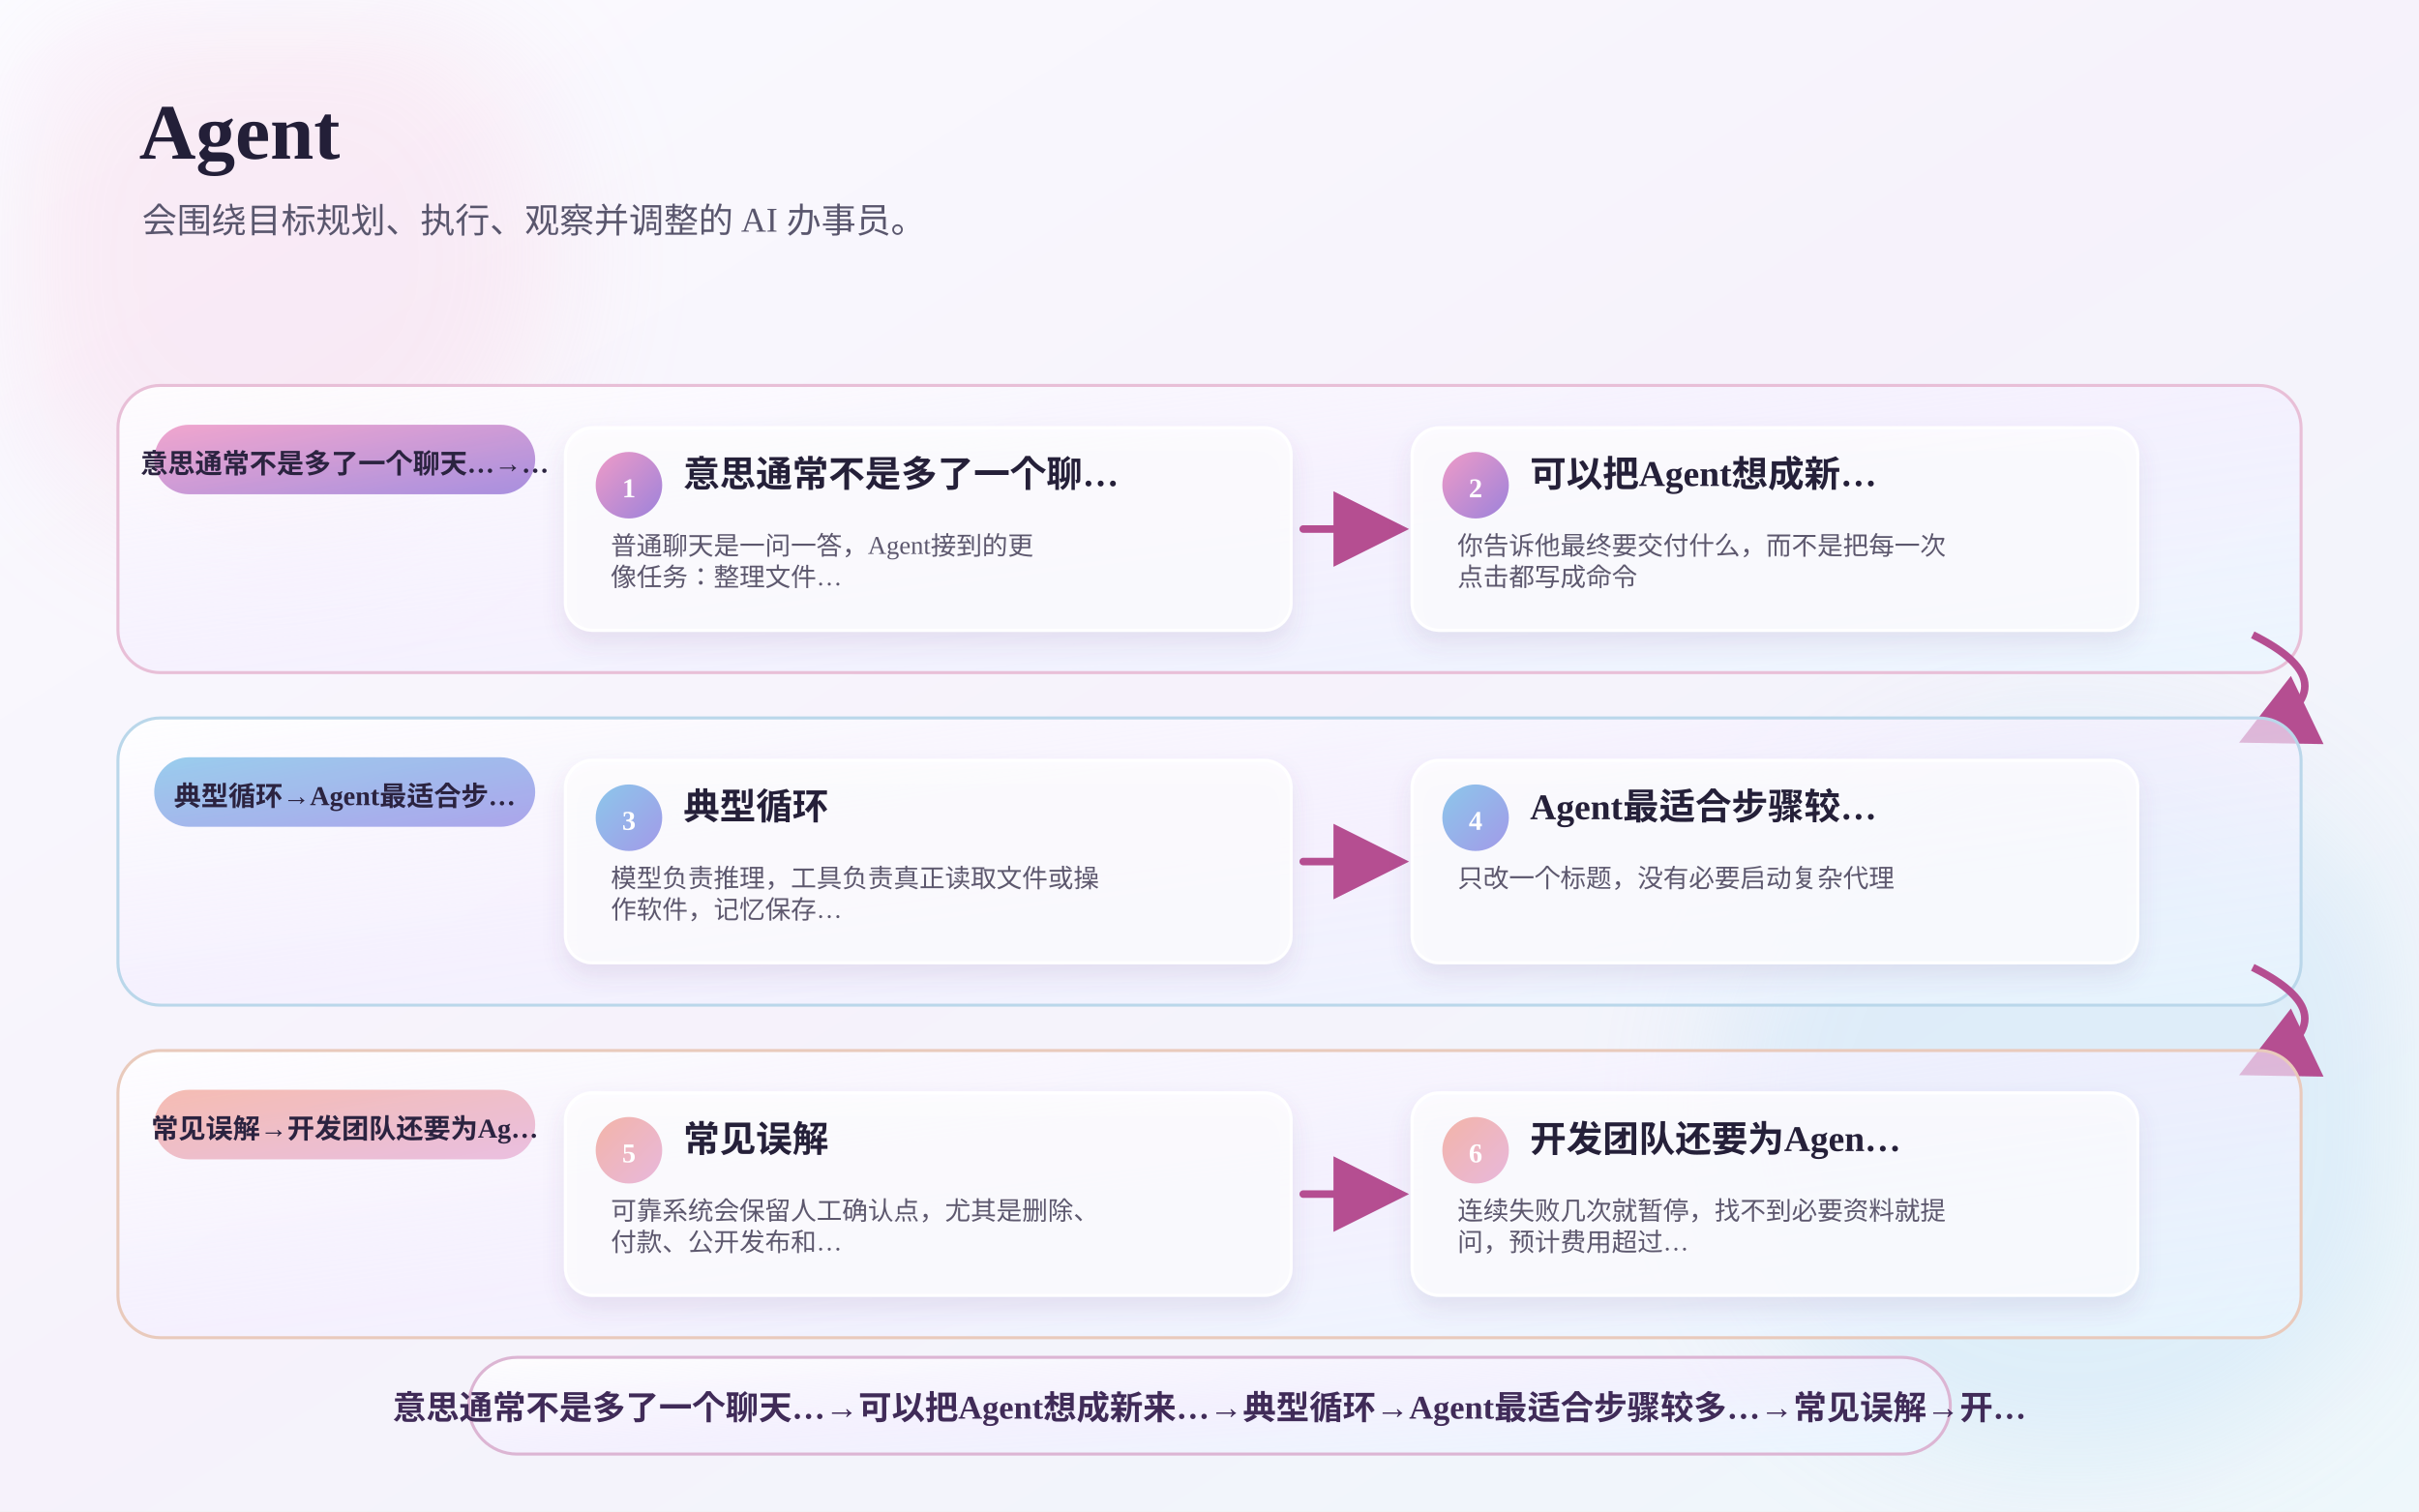
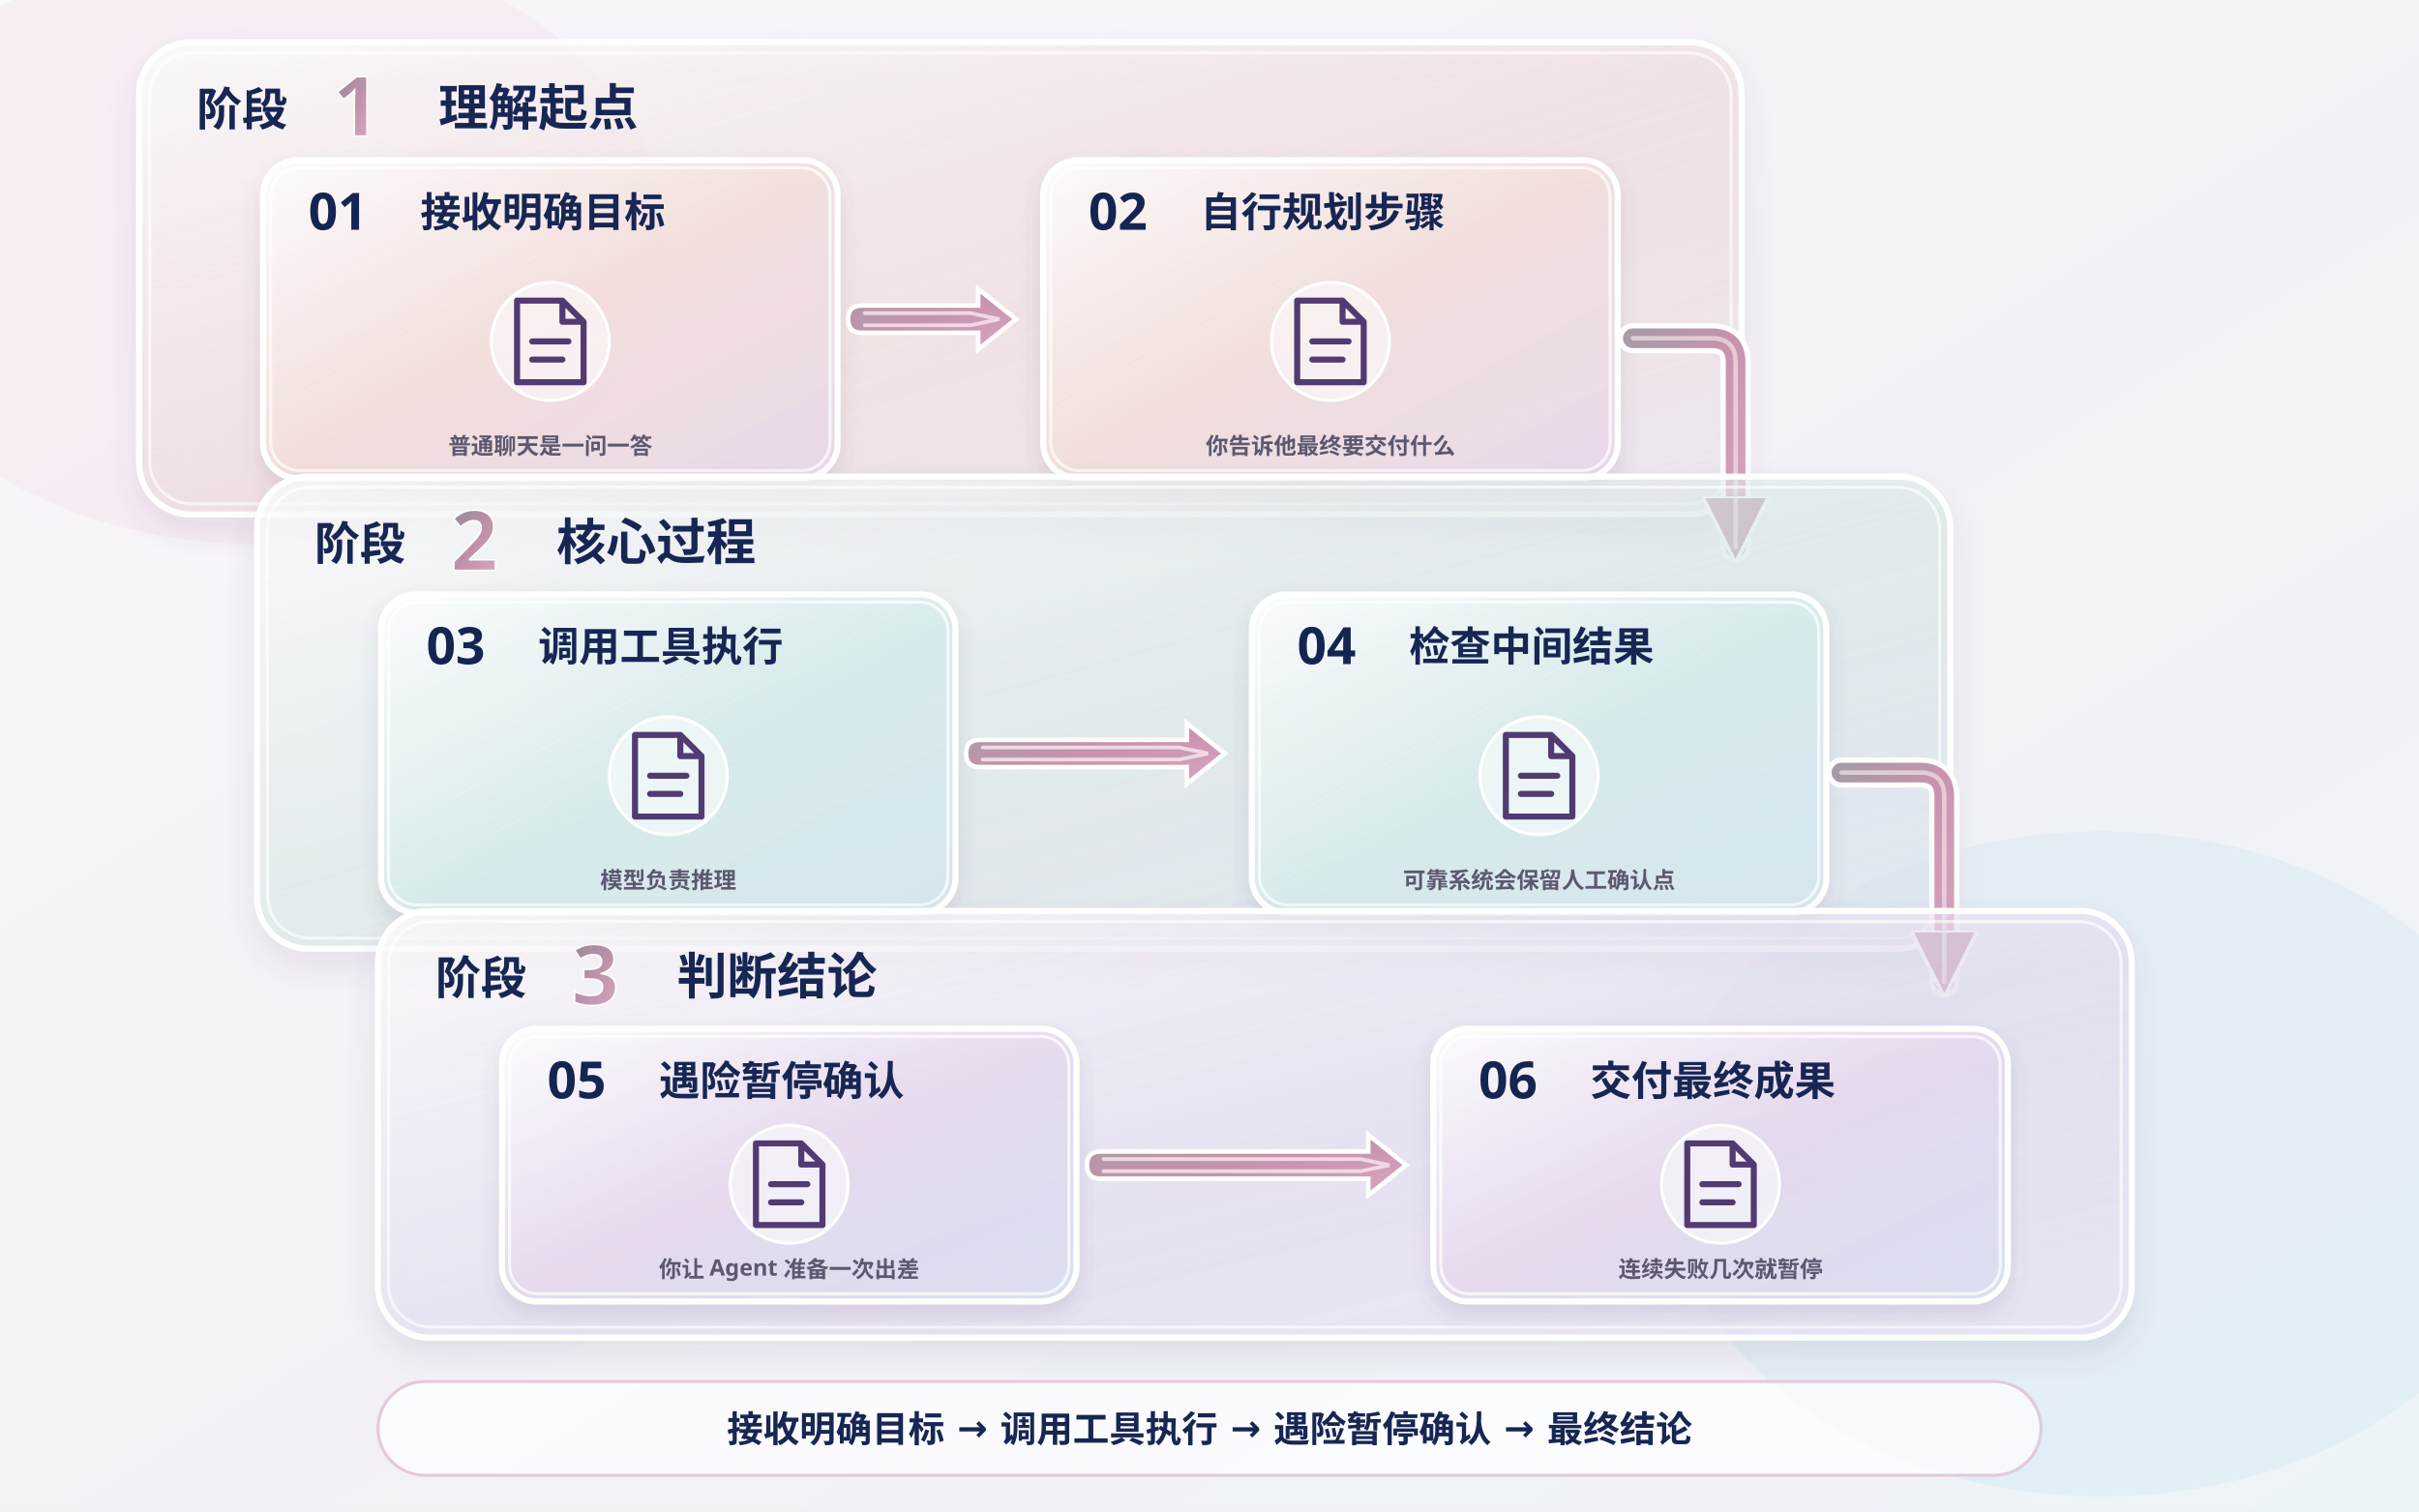
<svg xmlns="http://www.w3.org/2000/svg" width="1600" height="1000" viewBox="0 0 1600 1000">
  <defs>
    <linearGradient id="bg" x1="0" y1="0" x2="1" y2="1">
-       <stop offset="0" stop-color="#fbfbff" />
-       <stop offset=".48" stop-color="#f6f2fb" />
-       <stop offset="1" stop-color="#eef7fb" />
+       <stop stop-color="#f9f8fb" />
+       <stop offset=".48" stop-color="#f4f1f7" />
+       <stop offset="1" stop-color="#edf4f8" />
    </linearGradient>
-     <linearGradient id="pink" x1="0" y1="0" x2="1" y2="1">
-       <stop stop-color="#ef9bc7" />
-       <stop offset="1" stop-color="#9d82db" />
+     <linearGradient id="stageWarm" x1="0" y1="0" x2="1" y2="1">
+       <stop stop-color="#fff" stop-opacity=".76" />
+       <stop offset=".55" stop-color="#f0d9d6" stop-opacity=".48" />
+       <stop offset="1" stop-color="#eee7f3" stop-opacity=".66" />
    </linearGradient>
-     <linearGradient id="blue" x1="0" y1="0" x2="1" y2="1">
-       <stop stop-color="#8cc7eb" />
-       <stop offset="1" stop-color="#a29ae8" />
+     <linearGradient id="stageCool" x1="0" y1="0" x2="1" y2="1">
+       <stop stop-color="#fff" stop-opacity=".77" />
+       <stop offset=".55" stop-color="#d8e9e8" stop-opacity=".54" />
+       <stop offset="1" stop-color="#e0e6f2" stop-opacity=".65" />
    </linearGradient>
-     <linearGradient id="peach" x1="0" y1="0" x2="1" y2="1">
-       <stop stop-color="#f3b4a8" />
-       <stop offset="1" stop-color="#e8b8dc" />
+     <linearGradient id="stageViolet" x1="0" y1="0" x2="1" y2="1">
+       <stop stop-color="#fff" stop-opacity=".78" />
+       <stop offset=".55" stop-color="#e5ddf1" stop-opacity=".58" />
+       <stop offset="1" stop-color="#ece5f5" stop-opacity=".68" />
    </linearGradient>
-     <linearGradient id="glass" x1="0" y1="0" x2="1" y2="1">
-       <stop stop-color="#ffffff" stop-opacity=".88" />
-       <stop offset=".5" stop-color="#f4efff" stop-opacity=".65" />
-       <stop offset="1" stop-color="#e9f6ff" stop-opacity=".74" />
+     <linearGradient id="cardWarm" x1="0" y1="0" x2="1" y2="1">
+       <stop stop-color="#fff" stop-opacity=".91" />
+       <stop offset=".5" stop-color="#f6e1dd" stop-opacity=".75" />
+       <stop offset="1" stop-color="#e9d8ee" stop-opacity=".78" />
    </linearGradient>
+     <linearGradient id="cardMint" x1="0" y1="0" x2="1" y2="1">
+       <stop stop-color="#fff" stop-opacity=".92" />
+       <stop offset=".5" stop-color="#d9eeee" stop-opacity=".77" />
+       <stop offset="1" stop-color="#d8e8f1" stop-opacity=".78" />
+     </linearGradient>
+     <linearGradient id="cardViolet" x1="0" y1="0" x2="1" y2="1">
+       <stop stop-color="#fff" stop-opacity=".92" />
+       <stop offset=".5" stop-color="#e8daf0" stop-opacity=".78" />
+       <stop offset="1" stop-color="#d9e2f3" stop-opacity=".8" />
+     </linearGradient>
+     <linearGradient id="arrowGrad" x1="0" y1="0" x2="1" y2="1">
+       <stop stop-color="#a79ba5" />
+       <stop offset=".48" stop-color="#c792ad" />
+       <stop offset="1" stop-color="#d9a6c2" />
+     </linearGradient>
+     <linearGradient id="numberGrad" x1="0" y1="0" x2="1" y2="1">
+       <stop stop-color="#978d98" />
+       <stop offset=".5" stop-color="#bd8fa9" />
+       <stop offset="1" stop-color="#d7a5bf" />
+     </linearGradient>
+     <filter id="stageShadow" x="-20%" y="-20%" width="140%" height="150%">
+       <feDropShadow dx="0" dy="10" stdDeviation="9" flood-color="#5f5674" flood-opacity=".16" />
+     </filter>
    <filter id="shadow" x="-20%" y="-20%" width="140%" height="150%">
-       <feDropShadow dx="0" dy="8" stdDeviation="7" flood-color="#6b568f" flood-opacity=".15" />
+       <feDropShadow dx="0" dy="7" stdDeviation="6" flood-color="#665875" flood-opacity=".16" />
    </filter>
-     <filter id="soft" x="-30%" y="-30%" width="160%" height="160%">
-       <feGaussianBlur stdDeviation="42" />
-     </filter>
-     <marker id="arrow" markerWidth="10" markerHeight="10" refX="8" refY="5" orient="auto">
-       <path d="M0,0 L10,5 L0,10 Z" fill="#b54e91" />
+     <marker id="arrow" markerUnits="userSpaceOnUse" markerWidth="44" markerHeight="44" refX="34" refY="22" orient="auto">
+       <path d="M0 0L44 22L0 44Z" fill="#bd91aa" stroke="#fff" stroke-width="2.5" />
    </marker>
  </defs>
  <rect width="1600" height="1000" fill="url(#bg)" />
-   <circle cx="180" cy="170" r="190" fill="#f4add0" opacity=".18" filter="url(#soft)" />
-   <circle cx="1370" cy="730" r="240" fill="#87c8ec" opacity=".18" filter="url(#soft)" />
-   <text x="92" y="105" text-anchor="start" font-size="52" font-weight="760" fill="#231f38">
-     <tspan x="92" dy="0">Agent</tspan>
-   </text>
-   <text x="94" y="154" text-anchor="start" font-size="23" font-weight="500" fill="#59566d">
-     <tspan x="94" dy="0">会围绕目标规划、执行、观察并调整的 AI 办事员。</tspan>
-   </text>
-   <rect x="78" y="255" width="1444" height="190" rx="28" fill="url(#glass)" stroke="#e8bfd7" stroke-width="2" />
-   <rect x="102" y="281" width="252" height="46" rx="23" fill="url(#pink)" opacity=".88" />
-   <text x="228" y="313" text-anchor="middle" font-size="18" font-weight="740" fill="#2b2340">
-     <tspan x="228" dy="0">意思通常不是多了一个聊天…→…</tspan>
-   </text>
-   <rect x="374.0" y="283" width="480" height="134" rx="18" fill="#ffffff" fill-opacity=".74" stroke="#ffffff" stroke-width="2" filter="url(#shadow)" />
-   <circle cx="416.0" cy="321" r="22" fill="url(#pink)" />
-   <text x="416.0" y="329" text-anchor="middle" font-size="18" font-weight="800" fill="#ffffff">
-     <tspan x="416.0" dy="0">1</tspan>
-   </text>
-   <text x="452.0" y="322" text-anchor="start" font-size="24" font-weight="760" fill="#252039">
-     <tspan x="452.0" dy="0">意思通常不是多了一个聊…</tspan>
-   </text>
-   <text x="404.0" y="367" text-anchor="start" font-size="17" font-weight="480" fill="#5d586e">
-     <tspan x="404.0" dy="0">普通聊天是一问一答，Agent接到的更</tspan>
-     <tspan x="404.0" dy="20.74">像任务：整理文件…</tspan>
-   </text>
-   <path d="M 862.0 350 L 922.0 350" stroke="#b54e91" stroke-width="5" stroke-linecap="round" marker-end="url(#arrow)" />
-   <rect x="934.0" y="283" width="480" height="134" rx="18" fill="#ffffff" fill-opacity=".74" stroke="#ffffff" stroke-width="2" filter="url(#shadow)" />
-   <circle cx="976.0" cy="321" r="22" fill="url(#pink)" />
-   <text x="976.0" y="329" text-anchor="middle" font-size="18" font-weight="800" fill="#ffffff">
-     <tspan x="976.0" dy="0">2</tspan>
-   </text>
-   <text x="1012.0" y="322" text-anchor="start" font-size="24" font-weight="760" fill="#252039">
-     <tspan x="1012.0" dy="0">可以把Agent想成新…</tspan>
-   </text>
-   <text x="964.0" y="367" text-anchor="start" font-size="17" font-weight="480" fill="#5d586e">
-     <tspan x="964.0" dy="0">你告诉他最终要交付什么，而不是把每一次</tspan>
-     <tspan x="964.0" dy="20.74">点击都写成命令</tspan>
-   </text>
-   <path d="M 1490 420 C 1536 443,1536 465,1490 487" fill="none" stroke="#b54e91" stroke-width="5" marker-end="url(#arrow)" />
-   <rect x="78" y="475" width="1444" height="190" rx="28" fill="url(#glass)" stroke="#bad7ea" stroke-width="2" />
-   <rect x="102" y="501" width="252" height="46" rx="23" fill="url(#blue)" opacity=".88" />
-   <text x="228" y="533" text-anchor="middle" font-size="18" font-weight="740" fill="#2b2340">
-     <tspan x="228" dy="0">典型循环→Agent最适合步…</tspan>
-   </text>
-   <rect x="374.0" y="503" width="480" height="134" rx="18" fill="#ffffff" fill-opacity=".74" stroke="#ffffff" stroke-width="2" filter="url(#shadow)" />
-   <circle cx="416.0" cy="541" r="22" fill="url(#blue)" />
-   <text x="416.0" y="549" text-anchor="middle" font-size="18" font-weight="800" fill="#ffffff">
-     <tspan x="416.0" dy="0">3</tspan>
-   </text>
-   <text x="452.0" y="542" text-anchor="start" font-size="24" font-weight="760" fill="#252039">
-     <tspan x="452.0" dy="0">典型循环</tspan>
-   </text>
-   <text x="404.0" y="587" text-anchor="start" font-size="17" font-weight="480" fill="#5d586e">
-     <tspan x="404.0" dy="0">模型负责推理，工具负责真正读取文件或操</tspan>
-     <tspan x="404.0" dy="20.74">作软件，记忆保存…</tspan>
-   </text>
-   <path d="M 862.0 570 L 922.0 570" stroke="#b54e91" stroke-width="5" stroke-linecap="round" marker-end="url(#arrow)" />
-   <rect x="934.0" y="503" width="480" height="134" rx="18" fill="#ffffff" fill-opacity=".74" stroke="#ffffff" stroke-width="2" filter="url(#shadow)" />
-   <circle cx="976.0" cy="541" r="22" fill="url(#blue)" />
-   <text x="976.0" y="549" text-anchor="middle" font-size="18" font-weight="800" fill="#ffffff">
-     <tspan x="976.0" dy="0">4</tspan>
-   </text>
-   <text x="1012.0" y="542" text-anchor="start" font-size="24" font-weight="760" fill="#252039">
-     <tspan x="1012.0" dy="0">Agent最适合步骤较…</tspan>
-   </text>
-   <text x="964.0" y="587" text-anchor="start" font-size="17" font-weight="480" fill="#5d586e">
-     <tspan x="964.0" dy="0">只改一个标题，没有必要启动复杂代理</tspan>
-   </text>
-   <path d="M 1490 640 C 1536 663,1536 685,1490 707" fill="none" stroke="#b54e91" stroke-width="5" marker-end="url(#arrow)" />
-   <rect x="78" y="695" width="1444" height="190" rx="28" fill="url(#glass)" stroke="#e9cabc" stroke-width="2" />
-   <rect x="102" y="721" width="252" height="46" rx="23" fill="url(#peach)" opacity=".88" />
-   <text x="228" y="753" text-anchor="middle" font-size="18" font-weight="740" fill="#2b2340">
-     <tspan x="228" dy="0">常见误解→开发团队还要为Ag…</tspan>
-   </text>
-   <rect x="374.0" y="723" width="480" height="134" rx="18" fill="#ffffff" fill-opacity=".74" stroke="#ffffff" stroke-width="2" filter="url(#shadow)" />
-   <circle cx="416.0" cy="761" r="22" fill="url(#peach)" />
-   <text x="416.0" y="769" text-anchor="middle" font-size="18" font-weight="800" fill="#ffffff">
-     <tspan x="416.0" dy="0">5</tspan>
-   </text>
-   <text x="452.0" y="762" text-anchor="start" font-size="24" font-weight="760" fill="#252039">
-     <tspan x="452.0" dy="0">常见误解</tspan>
-   </text>
-   <text x="404.0" y="807" text-anchor="start" font-size="17" font-weight="480" fill="#5d586e">
-     <tspan x="404.0" dy="0">可靠系统会保留人工确认点，尤其是删除、</tspan>
-     <tspan x="404.0" dy="20.74">付款、公开发布和…</tspan>
-   </text>
-   <path d="M 862.0 790 L 922.0 790" stroke="#b54e91" stroke-width="5" stroke-linecap="round" marker-end="url(#arrow)" />
-   <rect x="934.0" y="723" width="480" height="134" rx="18" fill="#ffffff" fill-opacity=".74" stroke="#ffffff" stroke-width="2" filter="url(#shadow)" />
-   <circle cx="976.0" cy="761" r="22" fill="url(#peach)" />
-   <text x="976.0" y="769" text-anchor="middle" font-size="18" font-weight="800" fill="#ffffff">
-     <tspan x="976.0" dy="0">6</tspan>
-   </text>
-   <text x="1012.0" y="762" text-anchor="start" font-size="24" font-weight="760" fill="#252039">
-     <tspan x="1012.0" dy="0">开发团队还要为Agen…</tspan>
-   </text>
-   <text x="964.0" y="807" text-anchor="start" font-size="17" font-weight="480" fill="#5d586e">
-     <tspan x="964.0" dy="0">连续失败几次就暂停，找不到必要资料就提</tspan>
-     <tspan x="964.0" dy="20.74">问，预计费用超过…</tspan>
-   </text>
-   <rect x="310" y="898" width="980" height="64" rx="32" fill="url(#glass)" stroke="#dcb5d3" stroke-width="2" />
-   <text x="800" y="939" text-anchor="middle" font-size="22" font-weight="760" fill="#402b58">
-     <tspan x="800" dy="0">意思通常不是多了一个聊天…→可以把Agent想成新来…→典型循环→Agent最适合步骤较多…→常见误解→开…</tspan>
-   </text>
+   <ellipse cx="170" cy="160" rx="270" ry="200" fill="#eeb9d0" opacity=".14" />
+   <ellipse cx="1390" cy="770" rx="290" ry="220" fill="#9acfe4" opacity=".14" />
+   <g filter="url(#stageShadow)">
+     <rect x="92" y="28.0" width="1060" height="312.333" rx="34" fill="url(#stageWarm)" stroke="#fff" stroke-width="4" />
+     <rect x="99" y="35.0" width="1046" height="298.333" rx="28" fill="none" stroke="#fff" stroke-opacity=".66" stroke-width="2" />
+   </g>
+   <text x="130" y="83.0" text-anchor="start" font-family="Noto Sans SC, Microsoft YaHei, sans-serif" font-size="30" font-weight="850" fill="#172653">阶段</text>
+   <text x="220" y="90.0" font-family="Noto Sans SC, Microsoft YaHei, sans-serif" font-size="55" font-weight="950" fill="url(#numberGrad)" stroke="#fff" stroke-width="1">1</text>
+   <text x="290" y="83.0" text-anchor="start" font-family="Noto Sans SC, Microsoft YaHei, sans-serif" font-size="33" font-weight="900" fill="#172653">理解起点</text>
+   <g filter="url(#shadow)">
+     <rect x="174" y="106.0" width="380" height="210.333" rx="23" fill="url(#cardWarm)" stroke="#fff" stroke-width="4" />
+     <rect x="179" y="111.0" width="370" height="200.333" rx="19" fill="none" stroke="#fff" stroke-opacity=".72" stroke-width="2" />
+   </g>
+   <text x="204" y="152.0" text-anchor="start" font-family="Noto Sans SC, Microsoft YaHei, sans-serif" font-size="34" font-weight="900" fill="#142552">01</text>
+   <text x="278" y="150.0" text-anchor="start" font-family="Noto Sans SC, Microsoft YaHei, sans-serif" font-size="27" font-weight="850" fill="#172653">接收明确目标</text>
+   <circle cx="364.0" cy="225.89" r="39" fill="#fff" fill-opacity=".54" stroke="#fff" stroke-width="2" />
+   <path d="M342.0,198.89h30l14,14v40h-44z M372.0,198.89v14h14 M352.0,225.89h24 M352.0,237.89h20" fill="none" stroke="#513b72" stroke-width="4" stroke-linecap="round" stroke-linejoin="round" />
+   <text x="364.0" y="300.333" text-anchor="middle" font-family="Noto Sans SC, Microsoft YaHei, sans-serif" font-size="15" font-weight="580" fill="#5c5870">普通聊天是一问一答</text>
+   <g filter="url(#shadow)">
+     <rect x="690" y="106.0" width="380" height="210.333" rx="23" fill="url(#cardWarm)" stroke="#fff" stroke-width="4" />
+     <rect x="695" y="111.0" width="370" height="200.333" rx="19" fill="none" stroke="#fff" stroke-opacity=".72" stroke-width="2" />
+   </g>
+   <text x="720" y="152.0" text-anchor="start" font-family="Noto Sans SC, Microsoft YaHei, sans-serif" font-size="34" font-weight="900" fill="#142552">02</text>
+   <text x="794" y="150.0" text-anchor="start" font-family="Noto Sans SC, Microsoft YaHei, sans-serif" font-size="27" font-weight="850" fill="#172653">自行规划步骤</text>
+   <circle cx="880.0" cy="225.89" r="39" fill="#fff" fill-opacity=".54" stroke="#fff" stroke-width="2" />
+   <path d="M858.0,198.89h30l14,14v40h-44z M888.0,198.89v14h14 M868.0,225.89h24 M868.0,237.89h20" fill="none" stroke="#513b72" stroke-width="4" stroke-linecap="round" stroke-linejoin="round" />
+   <text x="880.0" y="300.333" text-anchor="middle" font-family="Noto Sans SC, Microsoft YaHei, sans-serif" font-size="15" font-weight="580" fill="#5c5870">你告诉他最终要交付什么</text>
+   <g>
+     <path d="M570 202.167 H647 V191.167 L672 211.167 L647 231.167 V220.167 H570         Q561 220.167 561 211.167 Q561 202.167 570 202.167 Z" fill="url(#arrowGrad)" stroke="#fff" stroke-width="3" />
+     <path d="M572 207.167 H642 L661 211.167 L642 215.167 H572" fill="none" stroke="#f5e8ef" stroke-opacity=".82" stroke-width="2.5" stroke-linecap="round" />
+   </g>
+   <g>
+     <path d="M1080 223.787 H1132 Q1148 223.787 1148 239.787 V362.333" fill="none" stroke="#fff" stroke-opacity=".92" stroke-width="20" stroke-linecap="round" stroke-linejoin="round" />
+     <path d="M1080 223.787 H1132 Q1148 223.787 1148 239.787 V362.333" fill="none" stroke="url(#arrowGrad)" stroke-width="13" stroke-linecap="round" stroke-linejoin="round" marker-end="url(#arrow)" />
+     <path d="M1080 223.787 H1132 Q1148 223.787 1148 239.787 V362.333" fill="none" stroke="#f5e8ef" stroke-opacity=".64" stroke-width="3" stroke-linecap="round" stroke-linejoin="round" />
+   </g>
+   <g filter="url(#stageShadow)">
+     <rect x="170" y="315.333" width="1120" height="312.333" rx="34" fill="url(#stageCool)" stroke="#fff" stroke-width="4" />
+     <rect x="177" y="322.333" width="1106" height="298.333" rx="28" fill="none" stroke="#fff" stroke-opacity=".66" stroke-width="2" />
+   </g>
+   <text x="208" y="370.333" text-anchor="start" font-family="Noto Sans SC, Microsoft YaHei, sans-serif" font-size="30" font-weight="850" fill="#172653">阶段</text>
+   <text x="298" y="377.333" font-family="Noto Sans SC, Microsoft YaHei, sans-serif" font-size="55" font-weight="950" fill="url(#numberGrad)" stroke="#fff" stroke-width="1">2</text>
+   <text x="368" y="370.333" text-anchor="start" font-family="Noto Sans SC, Microsoft YaHei, sans-serif" font-size="33" font-weight="900" fill="#172653">核心过程</text>
+   <g filter="url(#shadow)">
+     <rect x="252" y="393.333" width="380" height="210.333" rx="23" fill="url(#cardMint)" stroke="#fff" stroke-width="4" />
+     <rect x="257" y="398.333" width="370" height="200.333" rx="19" fill="none" stroke="#fff" stroke-opacity=".72" stroke-width="2" />
+   </g>
+   <text x="282" y="439.333" text-anchor="start" font-family="Noto Sans SC, Microsoft YaHei, sans-serif" font-size="34" font-weight="900" fill="#142552">03</text>
+   <text x="356" y="437.333" text-anchor="start" font-family="Noto Sans SC, Microsoft YaHei, sans-serif" font-size="27" font-weight="850" fill="#172653">调用工具执行</text>
+   <circle cx="442.0" cy="513.223" r="39" fill="#fff" fill-opacity=".54" stroke="#fff" stroke-width="2" />
+   <path d="M420.0,486.223h30l14,14v40h-44z M450.0,486.223v14h14 M430.0,513.223h24 M430.0,525.223h20" fill="none" stroke="#513b72" stroke-width="4" stroke-linecap="round" stroke-linejoin="round" />
+   <text x="442.0" y="587.667" text-anchor="middle" font-family="Noto Sans SC, Microsoft YaHei, sans-serif" font-size="15" font-weight="580" fill="#5c5870">模型负责推理</text>
+   <g filter="url(#shadow)">
+     <rect x="828" y="393.333" width="380" height="210.333" rx="23" fill="url(#cardMint)" stroke="#fff" stroke-width="4" />
+     <rect x="833" y="398.333" width="370" height="200.333" rx="19" fill="none" stroke="#fff" stroke-opacity=".72" stroke-width="2" />
+   </g>
+   <text x="858" y="439.333" text-anchor="start" font-family="Noto Sans SC, Microsoft YaHei, sans-serif" font-size="34" font-weight="900" fill="#142552">04</text>
+   <text x="932" y="437.333" text-anchor="start" font-family="Noto Sans SC, Microsoft YaHei, sans-serif" font-size="27" font-weight="850" fill="#172653">检查中间结果</text>
+   <circle cx="1018.0" cy="513.223" r="39" fill="#fff" fill-opacity=".54" stroke="#fff" stroke-width="2" />
+   <path d="M996.0,486.223h30l14,14v40h-44z M1026.0,486.223v14h14 M1006.0,513.223h24 M1006.0,525.223h20" fill="none" stroke="#513b72" stroke-width="4" stroke-linecap="round" stroke-linejoin="round" />
+   <text x="1018.0" y="587.667" text-anchor="middle" font-family="Noto Sans SC, Microsoft YaHei, sans-serif" font-size="15" font-weight="580" fill="#5c5870">可靠系统会保留人工确认点</text>
+   <g>
+     <path d="M648 489.5 H785 V478.5 L810 498.5 L785 518.5 V507.5 H648         Q639 507.5 639 498.5 Q639 489.5 648 489.5 Z" fill="url(#arrowGrad)" stroke="#fff" stroke-width="3" />
+     <path d="M650 494.5 H780 L799 498.5 L780 502.5 H650" fill="none" stroke="#f5e8ef" stroke-opacity=".82" stroke-width="2.5" stroke-linecap="round" />
+   </g>
+   <g>
+     <path d="M1218 511.12 H1270 Q1286 511.12 1286 527.12 V649.667" fill="none" stroke="#fff" stroke-opacity=".92" stroke-width="20" stroke-linecap="round" stroke-linejoin="round" />
+     <path d="M1218 511.12 H1270 Q1286 511.12 1286 527.12 V649.667" fill="none" stroke="url(#arrowGrad)" stroke-width="13" stroke-linecap="round" stroke-linejoin="round" marker-end="url(#arrow)" />
+     <path d="M1218 511.12 H1270 Q1286 511.12 1286 527.12 V649.667" fill="none" stroke="#f5e8ef" stroke-opacity=".64" stroke-width="3" stroke-linecap="round" stroke-linejoin="round" />
+   </g>
+   <g filter="url(#stageShadow)">
+     <rect x="250" y="602.667" width="1160" height="282.333" rx="34" fill="url(#stageViolet)" stroke="#fff" stroke-width="4" />
+     <rect x="257" y="609.667" width="1146" height="268.333" rx="28" fill="none" stroke="#fff" stroke-opacity=".66" stroke-width="2" />
+   </g>
+   <text x="288" y="657.667" text-anchor="start" font-family="Noto Sans SC, Microsoft YaHei, sans-serif" font-size="30" font-weight="850" fill="#172653">阶段</text>
+   <text x="378" y="664.667" font-family="Noto Sans SC, Microsoft YaHei, sans-serif" font-size="55" font-weight="950" fill="url(#numberGrad)" stroke="#fff" stroke-width="1">3</text>
+   <text x="448" y="657.667" text-anchor="start" font-family="Noto Sans SC, Microsoft YaHei, sans-serif" font-size="33" font-weight="900" fill="#172653">判断结论</text>
+   <g filter="url(#shadow)">
+     <rect x="332" y="680.667" width="380" height="180.333" rx="23" fill="url(#cardViolet)" stroke="#fff" stroke-width="4" />
+     <rect x="337" y="685.667" width="370" height="170.333" rx="19" fill="none" stroke="#fff" stroke-opacity=".72" stroke-width="2" />
+   </g>
+   <text x="362" y="726.667" text-anchor="start" font-family="Noto Sans SC, Microsoft YaHei, sans-serif" font-size="34" font-weight="900" fill="#142552">05</text>
+   <text x="436" y="724.667" text-anchor="start" font-family="Noto Sans SC, Microsoft YaHei, sans-serif" font-size="27" font-weight="850" fill="#172653">遇险暂停确认</text>
+   <circle cx="522.0" cy="783.457" r="39" fill="#fff" fill-opacity=".54" stroke="#fff" stroke-width="2" />
+   <path d="M500.0,756.457h30l14,14v40h-44z M530.0,756.457v14h14 M510.0,783.457h24 M510.0,795.457h20" fill="none" stroke="#513b72" stroke-width="4" stroke-linecap="round" stroke-linejoin="round" />
+   <text x="522.0" y="845.0" text-anchor="middle" font-family="Noto Sans SC, Microsoft YaHei, sans-serif" font-size="15" font-weight="580" fill="#5c5870">你让 Agent 准备一次出差</text>
+   <g filter="url(#shadow)">
+     <rect x="948" y="680.667" width="380" height="180.333" rx="23" fill="url(#cardViolet)" stroke="#fff" stroke-width="4" />
+     <rect x="953" y="685.667" width="370" height="170.333" rx="19" fill="none" stroke="#fff" stroke-opacity=".72" stroke-width="2" />
+   </g>
+   <text x="978" y="726.667" text-anchor="start" font-family="Noto Sans SC, Microsoft YaHei, sans-serif" font-size="34" font-weight="900" fill="#142552">06</text>
+   <text x="1052" y="724.667" text-anchor="start" font-family="Noto Sans SC, Microsoft YaHei, sans-serif" font-size="27" font-weight="850" fill="#172653">交付最终成果</text>
+   <circle cx="1138.0" cy="783.457" r="39" fill="#fff" fill-opacity=".54" stroke="#fff" stroke-width="2" />
+   <path d="M1116.0,756.457h30l14,14v40h-44z M1146.0,756.457v14h14 M1126.0,783.457h24 M1126.0,795.457h20" fill="none" stroke="#513b72" stroke-width="4" stroke-linecap="round" stroke-linejoin="round" />
+   <text x="1138.0" y="845.0" text-anchor="middle" font-family="Noto Sans SC, Microsoft YaHei, sans-serif" font-size="15" font-weight="580" fill="#5c5870">连续失败几次就暂停</text>
+   <g>
+     <path d="M728 761.833 H905 V750.833 L930 770.833 L905 790.833 V779.833 H728         Q719 779.833 719 770.833 Q719 761.833 728 761.833 Z" fill="url(#arrowGrad)" stroke="#fff" stroke-width="3" />
+     <path d="M730 766.833 H900 L919 770.833 L900 774.833 H730" fill="none" stroke="#f5e8ef" stroke-opacity=".82" stroke-width="2.5" stroke-linecap="round" />
+   </g>
+   <rect x="250" y="914" width="1100" height="62" rx="31" fill="#fff" fill-opacity=".72" stroke="#e2c9db" stroke-width="2" />
+   <text x="800" y="954" text-anchor="middle" font-family="Noto Sans SC, Microsoft YaHei, sans-serif" font-size="24" font-weight="850" fill="#172653">接收明确目标  →  调用工具执行  →  遇险暂停确认  →  最终结论</text>
</svg>
